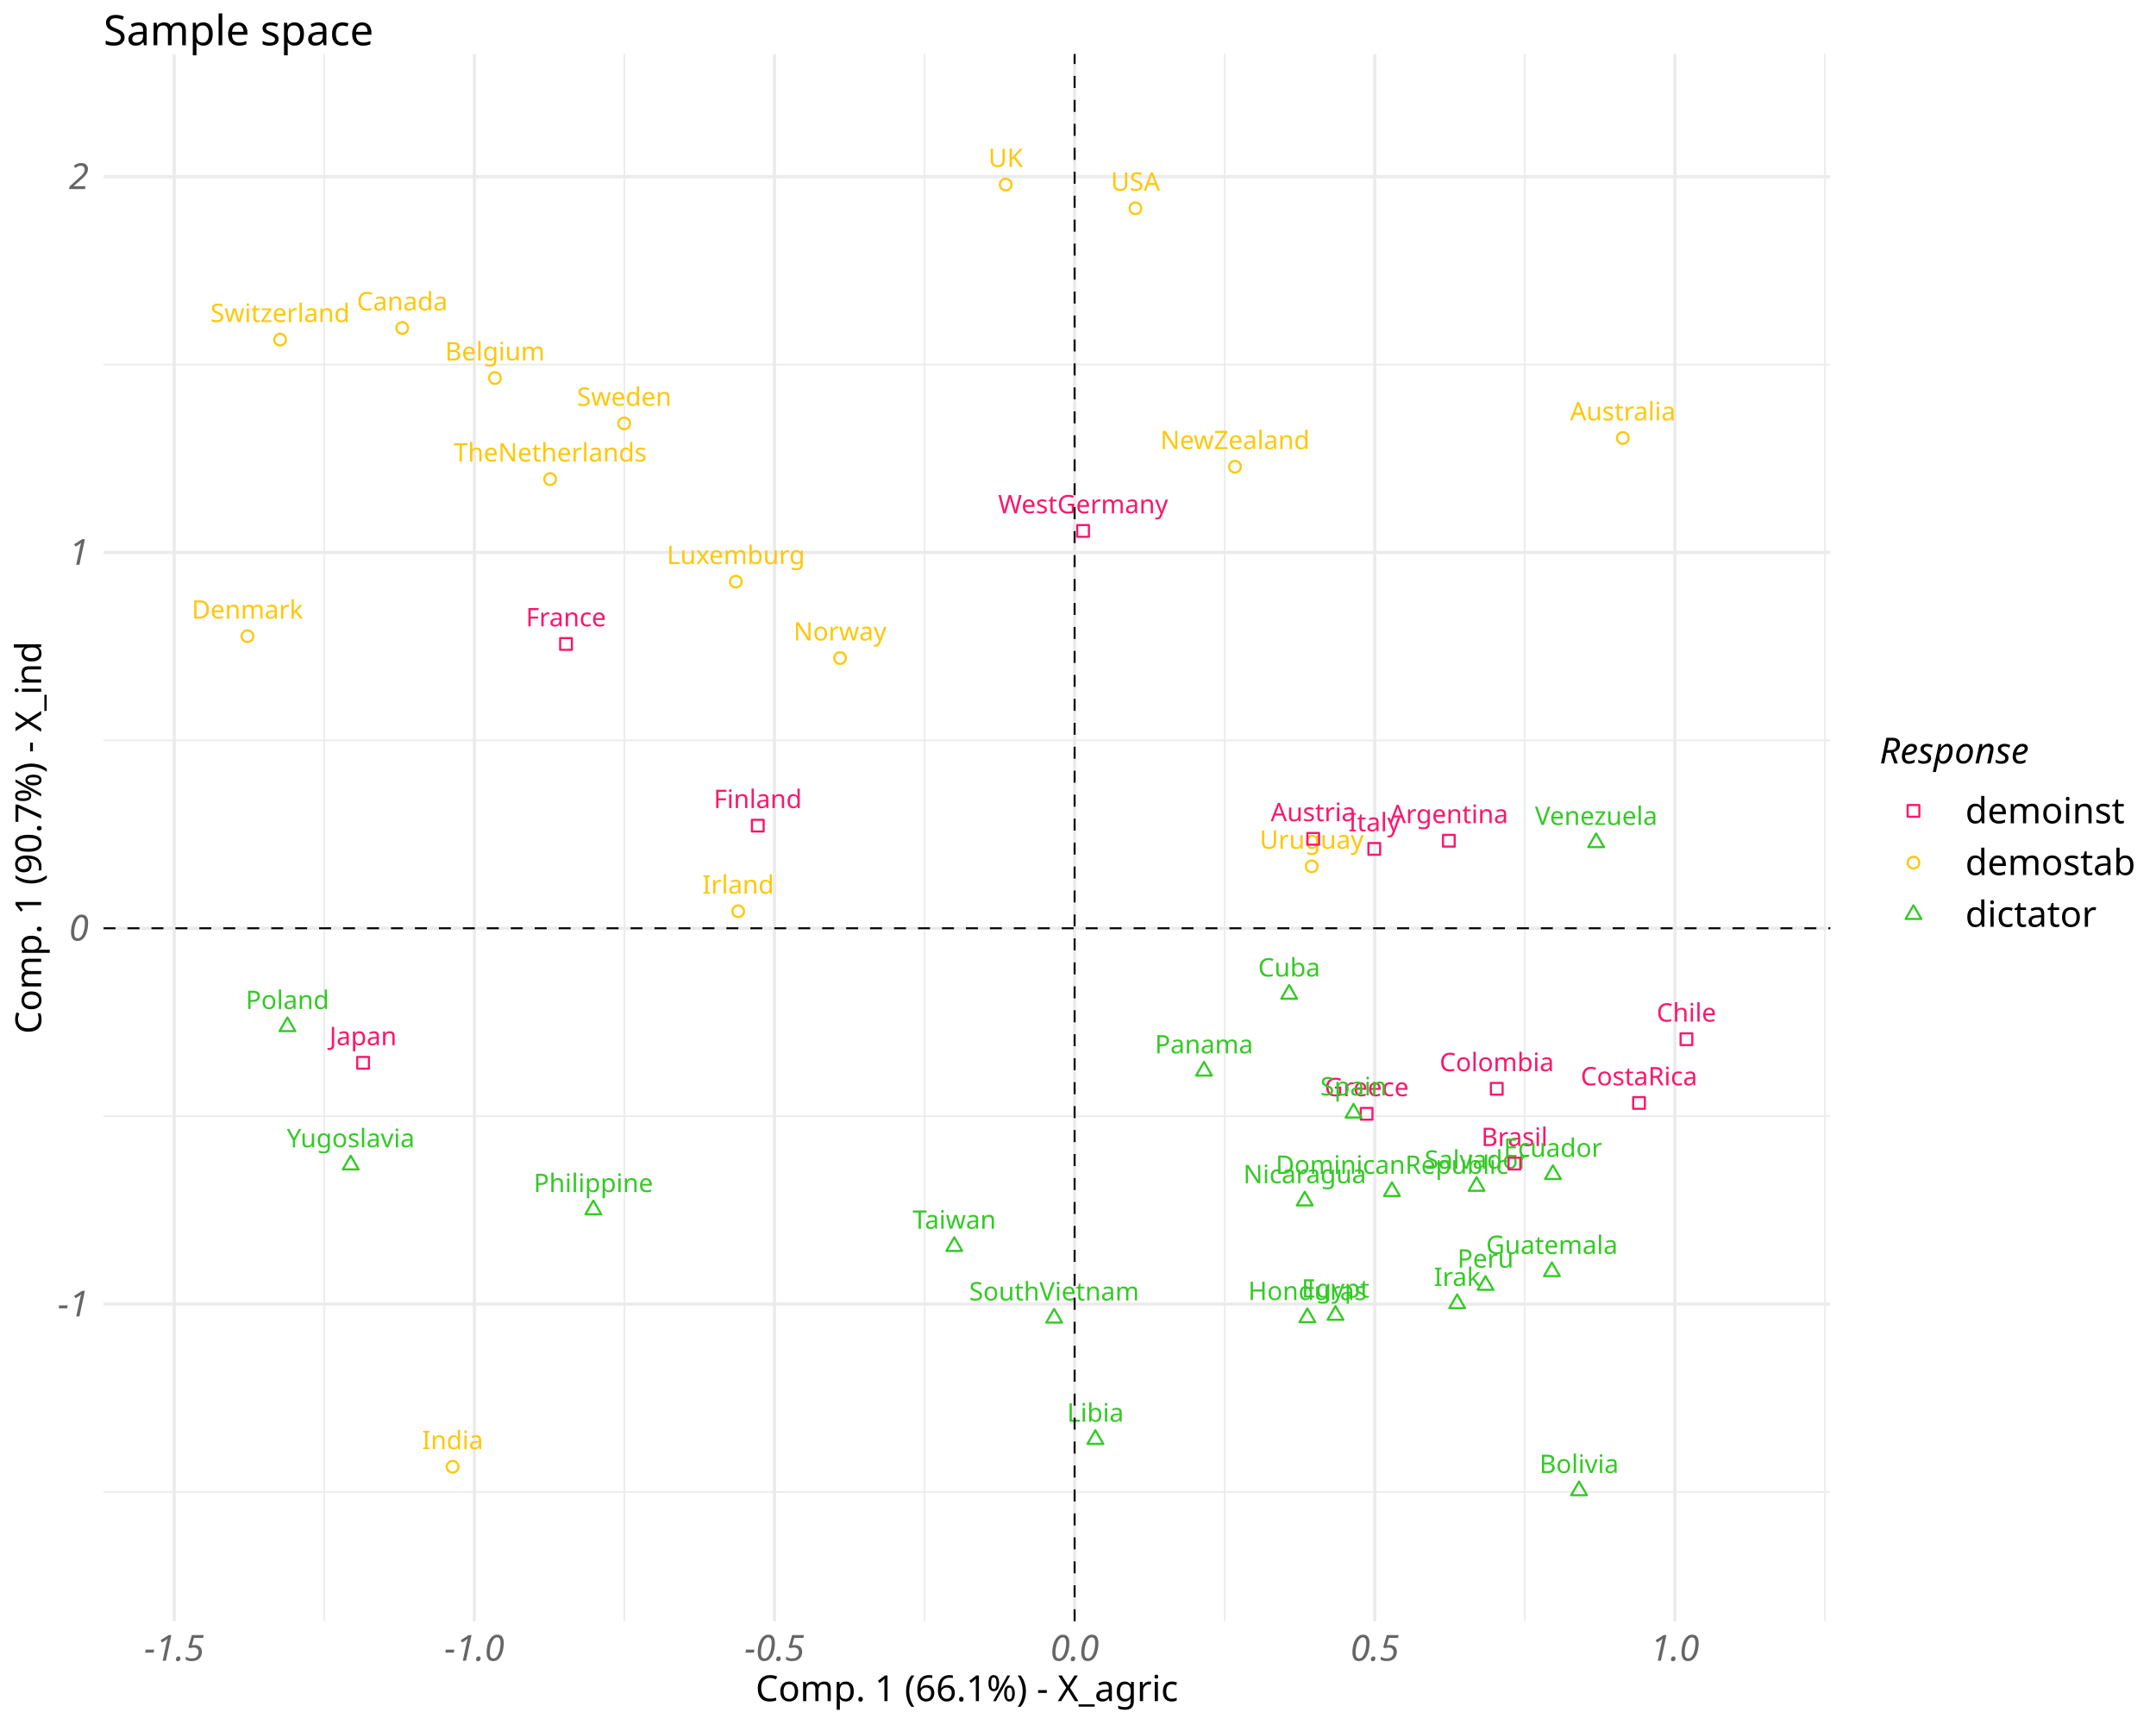
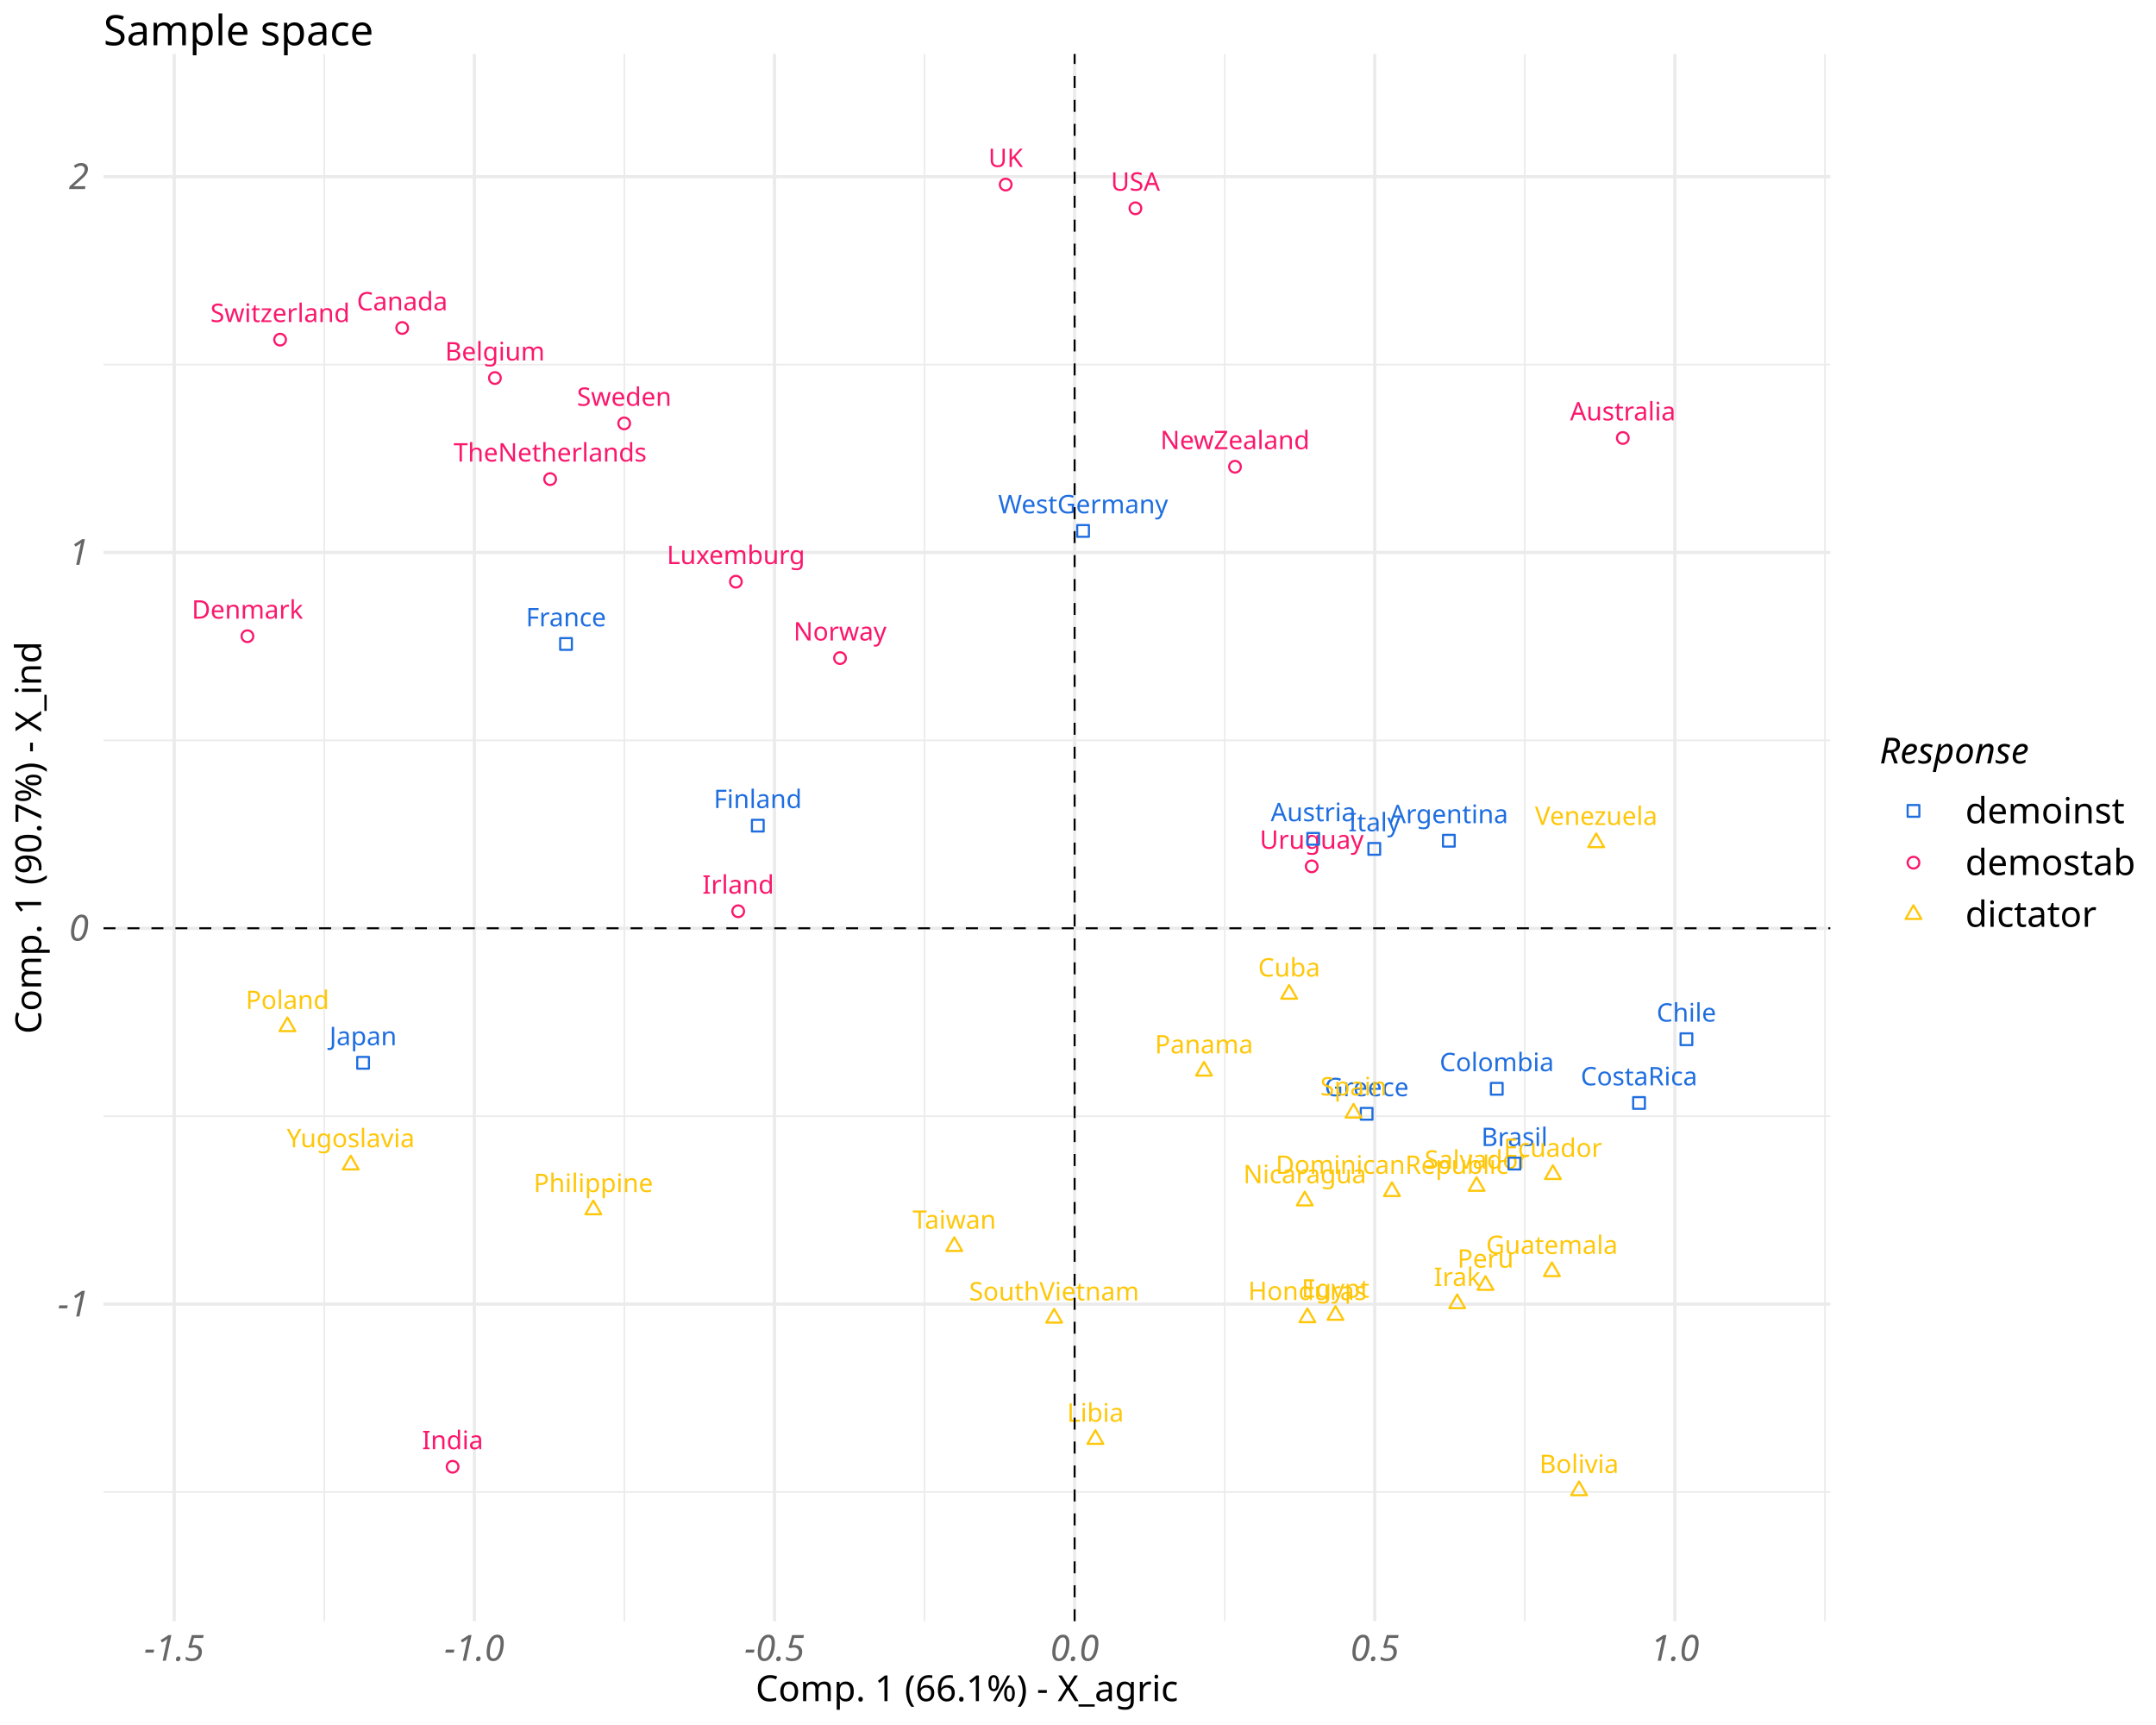
<svg xmlns="http://www.w3.org/2000/svg" class="svglite" data-engine-version="2.0" width="720.00pt" height="576.00pt" viewBox="0 0 720.00 576.00">
  <defs>
    <style type="text/css">
    .svglite line, .svglite polyline, .svglite polygon, .svglite path, .svglite rect, .svglite circle {
      fill: none;
      stroke: #000000;
      stroke-linecap: round;
      stroke-linejoin: round;
      stroke-miterlimit: 10.00;
    }
  </style>
  </defs>
  <rect width="100%" height="100%" style="stroke: none; fill: #FFFFFF;" />
  <defs>
    <clipPath id="cpMC4wMHw3MjAuMDB8MC4wMHw1NzYuMDA=">
      <rect x="0.00" y="0.00" width="720.00" height="576.00" />
    </clipPath>
  </defs>
  <g clip-path="url(#cpMC4wMHw3MjAuMDB8MC4wMHw1NzYuMDA=)">
</g>
  <defs>
    <clipPath id="cpMzQuNTd8NjExLjI0fDE4LjAyfDU0MS4zNQ==">
      <rect x="34.57" y="18.02" width="576.67" height="523.33" />
    </clipPath>
  </defs>
  <g clip-path="url(#cpMzQuNTd8NjExLjI0fDE4LjAyfDU0MS4zNQ==)">
    <polyline points="34.57,498.19 611.24,498.19 " style="stroke-width: 0.53; stroke: #EBEBEB; stroke-linecap: butt;" />
    <polyline points="34.57,372.71 611.24,372.71 " style="stroke-width: 0.53; stroke: #EBEBEB; stroke-linecap: butt;" />
    <polyline points="34.57,247.22 611.24,247.22 " style="stroke-width: 0.53; stroke: #EBEBEB; stroke-linecap: butt;" />
    <polyline points="34.57,121.73 611.24,121.73 " style="stroke-width: 0.53; stroke: #EBEBEB; stroke-linecap: butt;" />
    <polyline points="108.29,541.35 108.29,18.02 " style="stroke-width: 0.53; stroke: #EBEBEB; stroke-linecap: butt;" />
    <polyline points="208.52,541.35 208.52,18.02 " style="stroke-width: 0.53; stroke: #EBEBEB; stroke-linecap: butt;" />
    <polyline points="308.75,541.35 308.75,18.02 " style="stroke-width: 0.53; stroke: #EBEBEB; stroke-linecap: butt;" />
    <polyline points="408.99,541.35 408.99,18.02 " style="stroke-width: 0.53; stroke: #EBEBEB; stroke-linecap: butt;" />
    <polyline points="509.22,541.35 509.22,18.02 " style="stroke-width: 0.53; stroke: #EBEBEB; stroke-linecap: butt;" />
    <polyline points="609.45,541.35 609.45,18.02 " style="stroke-width: 0.53; stroke: #EBEBEB; stroke-linecap: butt;" />
    <polyline points="34.57,435.45 611.24,435.45 " style="stroke-width: 1.07; stroke: #EBEBEB; stroke-linecap: butt;" />
    <polyline points="34.57,309.96 611.24,309.96 " style="stroke-width: 1.07; stroke: #EBEBEB; stroke-linecap: butt;" />
    <polyline points="34.57,184.48 611.24,184.48 " style="stroke-width: 1.07; stroke: #EBEBEB; stroke-linecap: butt;" />
    <polyline points="34.57,58.99 611.24,58.99 " style="stroke-width: 1.07; stroke: #EBEBEB; stroke-linecap: butt;" />
    <polyline points="58.17,541.35 58.17,18.02 " style="stroke-width: 1.07; stroke: #EBEBEB; stroke-linecap: butt;" />
    <polyline points="158.41,541.35 158.41,18.02 " style="stroke-width: 1.07; stroke: #EBEBEB; stroke-linecap: butt;" />
    <polyline points="258.64,541.35 258.64,18.02 " style="stroke-width: 1.07; stroke: #EBEBEB; stroke-linecap: butt;" />
    <polyline points="358.87,541.35 358.87,18.02 " style="stroke-width: 1.07; stroke: #EBEBEB; stroke-linecap: butt;" />
    <polyline points="459.10,541.35 459.10,18.02 " style="stroke-width: 1.07; stroke: #EBEBEB; stroke-linecap: butt;" />
    <polyline points="559.33,541.35 559.33,18.02 " style="stroke-width: 1.07; stroke: #EBEBEB; stroke-linecap: butt;" />
-     <text x="483.84" y="274.86" text-anchor="middle" style="font-size: 8.54px; fill: #FB176C; font-family: sans;" textLength="36.54px" lengthAdjust="spacingAndGlyphs">Argentina</text>
-     <text x="541.94" y="140.38" text-anchor="middle" style="font-size: 8.54px; fill: #FFC709; font-family: sans;" textLength="33.21px" lengthAdjust="spacingAndGlyphs">Australia</text>
-     <text x="438.56" y="274.22" text-anchor="middle" style="font-size: 8.54px; fill: #FB176C; font-family: sans;" textLength="26.57px" lengthAdjust="spacingAndGlyphs">Austria</text>
-     <text x="165.28" y="120.36" text-anchor="middle" style="font-size: 8.54px; fill: #FFC709; font-family: sans;" textLength="30.84px" lengthAdjust="spacingAndGlyphs">Belgium</text>
-     <text x="527.33" y="491.86" text-anchor="middle" style="font-size: 8.54px; fill: #34C926; font-family: sans;" textLength="25.15px" lengthAdjust="spacingAndGlyphs">Bolivia</text>
-     <text x="505.75" y="382.67" text-anchor="middle" style="font-size: 8.54px; fill: #FB176C; font-family: sans;" textLength="21.35px" lengthAdjust="spacingAndGlyphs">Brasil</text>
-     <text x="134.32" y="103.65" text-anchor="middle" style="font-size: 8.54px; fill: #FFC709; font-family: sans;" textLength="29.90px" lengthAdjust="spacingAndGlyphs">Canada</text>
-     <text x="563.18" y="341.14" text-anchor="middle" style="font-size: 8.54px; fill: #FB176C; font-family: sans;" textLength="19.45px" lengthAdjust="spacingAndGlyphs">Chile</text>
-     <text x="499.85" y="357.69" text-anchor="middle" style="font-size: 8.54px; fill: #FB176C; font-family: sans;" textLength="36.06px" lengthAdjust="spacingAndGlyphs">Colombia</text>
-     <text x="547.35" y="362.42" text-anchor="middle" style="font-size: 8.54px; fill: #FB176C; font-family: sans;" textLength="39.38px" lengthAdjust="spacingAndGlyphs">CostaRica</text>
-     <text x="430.51" y="326.08" text-anchor="middle" style="font-size: 8.54px; fill: #34C926; font-family: sans;" textLength="20.41px" lengthAdjust="spacingAndGlyphs">Cuba</text>
-     <text x="82.63" y="206.57" text-anchor="middle" style="font-size: 8.54px; fill: #FFC709; font-family: sans;" textLength="34.64px" lengthAdjust="spacingAndGlyphs">Denmark</text>
-     <text x="464.85" y="391.97" text-anchor="middle" style="font-size: 8.54px; fill: #34C926; font-family: sans;" textLength="73.55px" lengthAdjust="spacingAndGlyphs">DominicanRepublic</text>
-     <text x="518.60" y="386.30" text-anchor="middle" style="font-size: 8.54px; fill: #34C926; font-family: sans;" textLength="31.80px" lengthAdjust="spacingAndGlyphs">Ecuador</text>
-     <text x="445.99" y="433.28" text-anchor="middle" style="font-size: 8.54px; fill: #34C926; font-family: sans;" textLength="21.83px" lengthAdjust="spacingAndGlyphs">Egypt</text>
-     <text x="493.11" y="390.23" text-anchor="middle" style="font-size: 8.54px; fill: #34C926; font-family: sans;" textLength="33.69px" lengthAdjust="spacingAndGlyphs">Salvador</text>
-     <text x="253.07" y="269.82" text-anchor="middle" style="font-size: 8.54px; fill: #FB176C; font-family: sans;" textLength="27.99px" lengthAdjust="spacingAndGlyphs">Finland</text>
-     <text x="189.02" y="209.15" text-anchor="middle" style="font-size: 8.54px; fill: #FB176C; font-family: sans;" textLength="26.57px" lengthAdjust="spacingAndGlyphs">France</text>
-     <text x="518.26" y="418.72" text-anchor="middle" style="font-size: 8.54px; fill: #34C926; font-family: sans;" textLength="41.76px" lengthAdjust="spacingAndGlyphs">Guatemala</text>
-     <text x="456.39" y="366.04" text-anchor="middle" style="font-size: 8.54px; fill: #FB176C; font-family: sans;" textLength="28.00px" lengthAdjust="spacingAndGlyphs">Greece</text>
-     <text x="436.60" y="434.10" text-anchor="middle" style="font-size: 8.54px; fill: #34C926; font-family: sans;" textLength="37.02px" lengthAdjust="spacingAndGlyphs">Honduras</text>
-     <text x="151.15" y="483.90" text-anchor="middle" style="font-size: 8.54px; fill: #FFC709; font-family: sans;" textLength="18.51px" lengthAdjust="spacingAndGlyphs">India</text>
-     <text x="486.63" y="429.40" text-anchor="middle" style="font-size: 8.54px; fill: #34C926; font-family: sans;" textLength="14.23px" lengthAdjust="spacingAndGlyphs">Irak</text>
-     <text x="246.52" y="298.41" text-anchor="middle" style="font-size: 8.54px; fill: #FFC709; font-family: sans;" textLength="21.35px" lengthAdjust="spacingAndGlyphs">Irland</text>
-     <text x="458.95" y="277.58" text-anchor="middle" style="font-size: 8.54px; fill: #FB176C; font-family: sans;" textLength="15.66px" lengthAdjust="spacingAndGlyphs">Italy</text>
-     <text x="121.26" y="349.01" text-anchor="middle" style="font-size: 8.54px; fill: #FB176C; font-family: sans;" textLength="23.26px" lengthAdjust="spacingAndGlyphs">Japan</text>
-     <text x="365.81" y="474.73" text-anchor="middle" style="font-size: 8.54px; fill: #34C926; font-family: sans;" textLength="18.03px" lengthAdjust="spacingAndGlyphs">Libia</text>
-     <text x="245.75" y="188.35" text-anchor="middle" style="font-size: 8.54px; fill: #FFC709; font-family: sans;" textLength="42.71px" lengthAdjust="spacingAndGlyphs">Luxemburg</text>
-     <text x="183.72" y="154.11" text-anchor="middle" style="font-size: 8.54px; fill: #FFC709; font-family: sans;" textLength="60.74px" lengthAdjust="spacingAndGlyphs">TheNetherlands</text>
-     <text x="412.43" y="149.98" text-anchor="middle" style="font-size: 8.54px; fill: #FFC709; font-family: sans;" textLength="47.93px" lengthAdjust="spacingAndGlyphs">NewZealand</text>
-     <text x="435.73" y="395.10" text-anchor="middle" style="font-size: 8.54px; fill: #34C926; font-family: sans;" textLength="38.91px" lengthAdjust="spacingAndGlyphs">Nicaragua</text>
-     <text x="280.53" y="213.87" text-anchor="middle" style="font-size: 8.54px; fill: #FFC709; font-family: sans;" textLength="28.94px" lengthAdjust="spacingAndGlyphs">Norway</text>
-     <text x="402.08" y="351.75" text-anchor="middle" style="font-size: 8.54px; fill: #34C926; font-family: sans;" textLength="31.80px" lengthAdjust="spacingAndGlyphs">Panama</text>
-     <text x="496.09" y="423.29" text-anchor="middle" style="font-size: 8.54px; fill: #34C926; font-family: sans;" textLength="18.03px" lengthAdjust="spacingAndGlyphs">Peru</text>
-     <text x="198.15" y="398.05" text-anchor="middle" style="font-size: 8.54px; fill: #34C926; font-family: sans;" textLength="37.01px" lengthAdjust="spacingAndGlyphs">Philippine</text>
-     <text x="95.99" y="336.92" text-anchor="middle" style="font-size: 8.54px; fill: #34C926; font-family: sans;" textLength="26.58px" lengthAdjust="spacingAndGlyphs">Poland</text>
-     <text x="352.03" y="434.23" text-anchor="middle" style="font-size: 8.54px; fill: #34C926; font-family: sans;" textLength="53.63px" lengthAdjust="spacingAndGlyphs">SouthVietnam</text>
-     <text x="452.01" y="365.78" text-anchor="middle" style="font-size: 8.54px; fill: #34C926; font-family: sans;" textLength="21.83px" lengthAdjust="spacingAndGlyphs">Spain</text>
-     <text x="208.45" y="135.51" text-anchor="middle" style="font-size: 8.54px; fill: #FFC709; font-family: sans;" textLength="30.85px" lengthAdjust="spacingAndGlyphs">Sweden</text>
-     <text x="93.54" y="107.54" text-anchor="middle" style="font-size: 8.54px; fill: #FFC709; font-family: sans;" textLength="44.13px" lengthAdjust="spacingAndGlyphs">Switzerland</text>
-     <text x="318.69" y="410.31" text-anchor="middle" style="font-size: 8.54px; fill: #34C926; font-family: sans;" textLength="27.52px" lengthAdjust="spacingAndGlyphs">Taiwan</text>
-     <text x="335.85" y="55.76" text-anchor="middle" style="font-size: 8.54px; fill: #FFC709; font-family: sans;" textLength="11.86px" lengthAdjust="spacingAndGlyphs">UK</text>
-     <text x="379.18" y="63.68" text-anchor="middle" style="font-size: 8.54px; fill: #FFC709; font-family: sans;" textLength="17.56px" lengthAdjust="spacingAndGlyphs">USA</text>
-     <text x="438.05" y="283.42" text-anchor="middle" style="font-size: 8.54px; fill: #FFC709; font-family: sans;" textLength="32.27px" lengthAdjust="spacingAndGlyphs">Uruguay</text>
-     <text x="533.05" y="275.47" text-anchor="middle" style="font-size: 8.54px; fill: #34C926; font-family: sans;" textLength="40.35px" lengthAdjust="spacingAndGlyphs">Venezuela</text>
-     <text x="361.70" y="171.41" text-anchor="middle" style="font-size: 8.54px; fill: #FB176C; font-family: sans;" textLength="54.56px" lengthAdjust="spacingAndGlyphs">WestGermany</text>
-     <text x="117.12" y="383.09" text-anchor="middle" style="font-size: 8.54px; fill: #34C926; font-family: sans;" textLength="41.77px" lengthAdjust="spacingAndGlyphs">Yugoslavia</text>
+     <text x="483.84" y="274.86" text-anchor="middle" style="font-size: 8.54px; fill: #1F6EE0; font-family: sans;" textLength="36.54px" lengthAdjust="spacingAndGlyphs">Argentina</text>
+     <text x="541.94" y="140.38" text-anchor="middle" style="font-size: 8.54px; fill: #FB176C; font-family: sans;" textLength="33.21px" lengthAdjust="spacingAndGlyphs">Australia</text>
+     <text x="438.56" y="274.22" text-anchor="middle" style="font-size: 8.54px; fill: #1F6EE0; font-family: sans;" textLength="26.57px" lengthAdjust="spacingAndGlyphs">Austria</text>
+     <text x="165.28" y="120.36" text-anchor="middle" style="font-size: 8.54px; fill: #FB176C; font-family: sans;" textLength="30.84px" lengthAdjust="spacingAndGlyphs">Belgium</text>
+     <text x="527.33" y="491.86" text-anchor="middle" style="font-size: 8.54px; fill: #FFC709; font-family: sans;" textLength="25.15px" lengthAdjust="spacingAndGlyphs">Bolivia</text>
+     <text x="505.75" y="382.67" text-anchor="middle" style="font-size: 8.54px; fill: #1F6EE0; font-family: sans;" textLength="21.35px" lengthAdjust="spacingAndGlyphs">Brasil</text>
+     <text x="134.32" y="103.65" text-anchor="middle" style="font-size: 8.54px; fill: #FB176C; font-family: sans;" textLength="29.90px" lengthAdjust="spacingAndGlyphs">Canada</text>
+     <text x="563.18" y="341.14" text-anchor="middle" style="font-size: 8.54px; fill: #1F6EE0; font-family: sans;" textLength="19.45px" lengthAdjust="spacingAndGlyphs">Chile</text>
+     <text x="499.85" y="357.69" text-anchor="middle" style="font-size: 8.54px; fill: #1F6EE0; font-family: sans;" textLength="36.06px" lengthAdjust="spacingAndGlyphs">Colombia</text>
+     <text x="547.35" y="362.42" text-anchor="middle" style="font-size: 8.54px; fill: #1F6EE0; font-family: sans;" textLength="39.38px" lengthAdjust="spacingAndGlyphs">CostaRica</text>
+     <text x="430.51" y="326.08" text-anchor="middle" style="font-size: 8.54px; fill: #FFC709; font-family: sans;" textLength="20.41px" lengthAdjust="spacingAndGlyphs">Cuba</text>
+     <text x="82.63" y="206.57" text-anchor="middle" style="font-size: 8.54px; fill: #FB176C; font-family: sans;" textLength="34.64px" lengthAdjust="spacingAndGlyphs">Denmark</text>
+     <text x="464.85" y="391.97" text-anchor="middle" style="font-size: 8.54px; fill: #FFC709; font-family: sans;" textLength="73.55px" lengthAdjust="spacingAndGlyphs">DominicanRepublic</text>
+     <text x="518.60" y="386.30" text-anchor="middle" style="font-size: 8.54px; fill: #FFC709; font-family: sans;" textLength="31.80px" lengthAdjust="spacingAndGlyphs">Ecuador</text>
+     <text x="445.99" y="433.28" text-anchor="middle" style="font-size: 8.54px; fill: #FFC709; font-family: sans;" textLength="21.83px" lengthAdjust="spacingAndGlyphs">Egypt</text>
+     <text x="493.11" y="390.23" text-anchor="middle" style="font-size: 8.54px; fill: #FFC709; font-family: sans;" textLength="33.69px" lengthAdjust="spacingAndGlyphs">Salvador</text>
+     <text x="253.07" y="269.82" text-anchor="middle" style="font-size: 8.54px; fill: #1F6EE0; font-family: sans;" textLength="27.99px" lengthAdjust="spacingAndGlyphs">Finland</text>
+     <text x="189.02" y="209.15" text-anchor="middle" style="font-size: 8.54px; fill: #1F6EE0; font-family: sans;" textLength="26.57px" lengthAdjust="spacingAndGlyphs">France</text>
+     <text x="518.26" y="418.72" text-anchor="middle" style="font-size: 8.54px; fill: #FFC709; font-family: sans;" textLength="41.76px" lengthAdjust="spacingAndGlyphs">Guatemala</text>
+     <text x="456.39" y="366.04" text-anchor="middle" style="font-size: 8.54px; fill: #1F6EE0; font-family: sans;" textLength="28.00px" lengthAdjust="spacingAndGlyphs">Greece</text>
+     <text x="436.60" y="434.10" text-anchor="middle" style="font-size: 8.54px; fill: #FFC709; font-family: sans;" textLength="37.02px" lengthAdjust="spacingAndGlyphs">Honduras</text>
+     <text x="151.15" y="483.90" text-anchor="middle" style="font-size: 8.54px; fill: #FB176C; font-family: sans;" textLength="18.51px" lengthAdjust="spacingAndGlyphs">India</text>
+     <text x="486.63" y="429.40" text-anchor="middle" style="font-size: 8.54px; fill: #FFC709; font-family: sans;" textLength="14.23px" lengthAdjust="spacingAndGlyphs">Irak</text>
+     <text x="246.52" y="298.41" text-anchor="middle" style="font-size: 8.54px; fill: #FB176C; font-family: sans;" textLength="21.35px" lengthAdjust="spacingAndGlyphs">Irland</text>
+     <text x="458.95" y="277.58" text-anchor="middle" style="font-size: 8.54px; fill: #1F6EE0; font-family: sans;" textLength="15.66px" lengthAdjust="spacingAndGlyphs">Italy</text>
+     <text x="121.26" y="349.01" text-anchor="middle" style="font-size: 8.54px; fill: #1F6EE0; font-family: sans;" textLength="23.26px" lengthAdjust="spacingAndGlyphs">Japan</text>
+     <text x="365.81" y="474.73" text-anchor="middle" style="font-size: 8.54px; fill: #FFC709; font-family: sans;" textLength="18.03px" lengthAdjust="spacingAndGlyphs">Libia</text>
+     <text x="245.75" y="188.35" text-anchor="middle" style="font-size: 8.54px; fill: #FB176C; font-family: sans;" textLength="42.71px" lengthAdjust="spacingAndGlyphs">Luxemburg</text>
+     <text x="183.72" y="154.11" text-anchor="middle" style="font-size: 8.54px; fill: #FB176C; font-family: sans;" textLength="60.74px" lengthAdjust="spacingAndGlyphs">TheNetherlands</text>
+     <text x="412.43" y="149.98" text-anchor="middle" style="font-size: 8.54px; fill: #FB176C; font-family: sans;" textLength="47.93px" lengthAdjust="spacingAndGlyphs">NewZealand</text>
+     <text x="435.73" y="395.10" text-anchor="middle" style="font-size: 8.54px; fill: #FFC709; font-family: sans;" textLength="38.91px" lengthAdjust="spacingAndGlyphs">Nicaragua</text>
+     <text x="280.53" y="213.87" text-anchor="middle" style="font-size: 8.54px; fill: #FB176C; font-family: sans;" textLength="28.94px" lengthAdjust="spacingAndGlyphs">Norway</text>
+     <text x="402.08" y="351.75" text-anchor="middle" style="font-size: 8.54px; fill: #FFC709; font-family: sans;" textLength="31.80px" lengthAdjust="spacingAndGlyphs">Panama</text>
+     <text x="496.09" y="423.29" text-anchor="middle" style="font-size: 8.54px; fill: #FFC709; font-family: sans;" textLength="18.03px" lengthAdjust="spacingAndGlyphs">Peru</text>
+     <text x="198.15" y="398.05" text-anchor="middle" style="font-size: 8.54px; fill: #FFC709; font-family: sans;" textLength="37.01px" lengthAdjust="spacingAndGlyphs">Philippine</text>
+     <text x="95.99" y="336.92" text-anchor="middle" style="font-size: 8.54px; fill: #FFC709; font-family: sans;" textLength="26.58px" lengthAdjust="spacingAndGlyphs">Poland</text>
+     <text x="352.03" y="434.23" text-anchor="middle" style="font-size: 8.54px; fill: #FFC709; font-family: sans;" textLength="53.63px" lengthAdjust="spacingAndGlyphs">SouthVietnam</text>
+     <text x="452.01" y="365.78" text-anchor="middle" style="font-size: 8.54px; fill: #FFC709; font-family: sans;" textLength="21.83px" lengthAdjust="spacingAndGlyphs">Spain</text>
+     <text x="208.45" y="135.51" text-anchor="middle" style="font-size: 8.54px; fill: #FB176C; font-family: sans;" textLength="30.85px" lengthAdjust="spacingAndGlyphs">Sweden</text>
+     <text x="93.54" y="107.54" text-anchor="middle" style="font-size: 8.54px; fill: #FB176C; font-family: sans;" textLength="44.13px" lengthAdjust="spacingAndGlyphs">Switzerland</text>
+     <text x="318.69" y="410.31" text-anchor="middle" style="font-size: 8.54px; fill: #FFC709; font-family: sans;" textLength="27.52px" lengthAdjust="spacingAndGlyphs">Taiwan</text>
+     <text x="335.85" y="55.76" text-anchor="middle" style="font-size: 8.54px; fill: #FB176C; font-family: sans;" textLength="11.86px" lengthAdjust="spacingAndGlyphs">UK</text>
+     <text x="379.18" y="63.68" text-anchor="middle" style="font-size: 8.54px; fill: #FB176C; font-family: sans;" textLength="17.56px" lengthAdjust="spacingAndGlyphs">USA</text>
+     <text x="438.05" y="283.42" text-anchor="middle" style="font-size: 8.54px; fill: #FB176C; font-family: sans;" textLength="32.27px" lengthAdjust="spacingAndGlyphs">Uruguay</text>
+     <text x="533.05" y="275.47" text-anchor="middle" style="font-size: 8.54px; fill: #FFC709; font-family: sans;" textLength="40.35px" lengthAdjust="spacingAndGlyphs">Venezuela</text>
+     <text x="361.70" y="171.41" text-anchor="middle" style="font-size: 8.54px; fill: #1F6EE0; font-family: sans;" textLength="54.56px" lengthAdjust="spacingAndGlyphs">WestGermany</text>
+     <text x="117.12" y="383.09" text-anchor="middle" style="font-size: 8.54px; fill: #FFC709; font-family: sans;" textLength="41.77px" lengthAdjust="spacingAndGlyphs">Yugoslavia</text>
    <line x1="358.87" y1="541.35" x2="358.87" y2="18.02" style="stroke-width: 0.64; stroke-dasharray: 4.00,4.00; stroke-linecap: butt;" />
    <line x1="34.57" y1="309.96" x2="611.24" y2="309.96" style="stroke-width: 0.64; stroke-dasharray: 4.00,4.00; stroke-linecap: butt;" />
-     <rect x="481.89" y="278.78" width="3.91" height="3.91" style="stroke-width: 0.71; stroke: #FB176C;" />
-     <circle cx="541.94" cy="146.25" r="1.95" style="stroke-width: 0.71; stroke: #FFC709;" />
-     <rect x="436.60" y="278.14" width="3.91" height="3.91" style="stroke-width: 0.71; stroke: #FB176C;" />
-     <circle cx="165.28" cy="126.23" r="1.95" style="stroke-width: 0.71; stroke: #FFC709;" />
-     <polygon points="527.33,494.70 529.96,499.26 524.70,499.26 " style="stroke-width: 0.71; stroke: #34C926; fill: none;" />
-     <rect x="503.79" y="386.59" width="3.91" height="3.91" style="stroke-width: 0.71; stroke: #FB176C;" />
-     <circle cx="134.32" cy="109.52" r="1.95" style="stroke-width: 0.71; stroke: #FFC709;" />
-     <rect x="561.23" y="345.06" width="3.91" height="3.91" style="stroke-width: 0.71; stroke: #FB176C;" />
-     <rect x="497.89" y="361.61" width="3.91" height="3.91" style="stroke-width: 0.71; stroke: #FB176C;" />
-     <rect x="545.40" y="366.34" width="3.91" height="3.91" style="stroke-width: 0.71; stroke: #FB176C;" />
-     <polygon points="430.51,328.91 433.14,333.47 427.88,333.47 " style="stroke-width: 0.71; stroke: #34C926; fill: none;" />
-     <circle cx="82.63" cy="212.44" r="1.95" style="stroke-width: 0.71; stroke: #FFC709;" />
-     <polygon points="464.85,394.81 467.48,399.37 462.21,399.37 " style="stroke-width: 0.71; stroke: #34C926; fill: none;" />
-     <polygon points="518.60,389.13 521.23,393.69 515.97,393.69 " style="stroke-width: 0.71; stroke: #34C926; fill: none;" />
-     <polygon points="445.99,436.12 448.62,440.68 443.36,440.68 " style="stroke-width: 0.71; stroke: #34C926; fill: none;" />
-     <polygon points="493.11,393.07 495.74,397.63 490.48,397.63 " style="stroke-width: 0.71; stroke: #34C926; fill: none;" />
-     <rect x="251.11" y="273.74" width="3.91" height="3.91" style="stroke-width: 0.71; stroke: #FB176C;" />
-     <rect x="187.07" y="213.07" width="3.91" height="3.91" style="stroke-width: 0.71; stroke: #FB176C;" />
-     <polygon points="518.26,421.55 520.90,426.11 515.63,426.11 " style="stroke-width: 0.71; stroke: #34C926; fill: none;" />
-     <rect x="454.43" y="369.96" width="3.91" height="3.91" style="stroke-width: 0.71; stroke: #FB176C;" />
-     <polygon points="436.60,436.93 439.23,441.49 433.97,441.49 " style="stroke-width: 0.71; stroke: #34C926; fill: none;" />
-     <circle cx="151.15" cy="489.77" r="1.95" style="stroke-width: 0.71; stroke: #FFC709;" />
-     <polygon points="486.63,432.24 489.26,436.80 484.00,436.80 " style="stroke-width: 0.71; stroke: #34C926; fill: none;" />
-     <circle cx="246.52" cy="304.28" r="1.95" style="stroke-width: 0.71; stroke: #FFC709;" />
-     <rect x="456.99" y="281.50" width="3.91" height="3.91" style="stroke-width: 0.71; stroke: #FB176C;" />
-     <rect x="119.30" y="352.93" width="3.91" height="3.91" style="stroke-width: 0.71; stroke: #FB176C;" />
-     <polygon points="365.81,477.57 368.44,482.13 363.18,482.13 " style="stroke-width: 0.71; stroke: #34C926; fill: none;" />
-     <circle cx="245.75" cy="194.23" r="1.95" style="stroke-width: 0.71; stroke: #FFC709;" />
-     <circle cx="183.72" cy="159.98" r="1.95" style="stroke-width: 0.71; stroke: #FFC709;" />
-     <circle cx="412.43" cy="155.85" r="1.95" style="stroke-width: 0.71; stroke: #FFC709;" />
-     <polygon points="435.73,397.94 438.37,402.50 433.10,402.50 " style="stroke-width: 0.71; stroke: #34C926; fill: none;" />
-     <circle cx="280.53" cy="219.75" r="1.95" style="stroke-width: 0.71; stroke: #FFC709;" />
-     <polygon points="402.08,354.59 404.71,359.15 399.45,359.15 " style="stroke-width: 0.71; stroke: #34C926; fill: none;" />
-     <polygon points="496.09,426.12 498.73,430.68 493.46,430.68 " style="stroke-width: 0.71; stroke: #34C926; fill: none;" />
-     <polygon points="198.15,400.89 200.79,405.45 195.52,405.45 " style="stroke-width: 0.71; stroke: #34C926; fill: none;" />
-     <polygon points="95.99,339.75 98.62,344.31 93.35,344.31 " style="stroke-width: 0.71; stroke: #34C926; fill: none;" />
-     <polygon points="352.03,437.06 354.67,441.62 349.40,441.62 " style="stroke-width: 0.71; stroke: #34C926; fill: none;" />
-     <polygon points="452.01,368.61 454.64,373.17 449.37,373.17 " style="stroke-width: 0.71; stroke: #34C926; fill: none;" />
-     <circle cx="208.45" cy="141.38" r="1.95" style="stroke-width: 0.71; stroke: #FFC709;" />
-     <circle cx="93.54" cy="113.41" r="1.95" style="stroke-width: 0.71; stroke: #FFC709;" />
-     <polygon points="318.69,413.14 321.32,417.70 316.06,417.70 " style="stroke-width: 0.71; stroke: #34C926; fill: none;" />
-     <circle cx="335.85" cy="61.63" r="1.95" style="stroke-width: 0.71; stroke: #FFC709;" />
-     <circle cx="379.18" cy="69.56" r="1.95" style="stroke-width: 0.71; stroke: #FFC709;" />
-     <circle cx="438.05" cy="289.29" r="1.95" style="stroke-width: 0.71; stroke: #FFC709;" />
-     <polygon points="533.05,278.31 535.68,282.87 530.41,282.87 " style="stroke-width: 0.71; stroke: #34C926; fill: none;" />
-     <rect x="359.74" y="175.33" width="3.91" height="3.91" style="stroke-width: 0.71; stroke: #FB176C;" />
-     <polygon points="117.12,385.92 119.75,390.48 114.49,390.48 " style="stroke-width: 0.71; stroke: #34C926; fill: none;" />
+     <rect x="481.89" y="278.78" width="3.91" height="3.91" style="stroke-width: 0.71; stroke: #1F6EE0;" />
+     <circle cx="541.94" cy="146.25" r="1.95" style="stroke-width: 0.71; stroke: #FB176C;" />
+     <rect x="436.60" y="278.14" width="3.91" height="3.91" style="stroke-width: 0.71; stroke: #1F6EE0;" />
+     <circle cx="165.28" cy="126.23" r="1.95" style="stroke-width: 0.71; stroke: #FB176C;" />
+     <polygon points="527.33,494.70 529.96,499.26 524.70,499.26 " style="stroke-width: 0.71; stroke: #FFC709; fill: none;" />
+     <rect x="503.79" y="386.59" width="3.91" height="3.91" style="stroke-width: 0.71; stroke: #1F6EE0;" />
+     <circle cx="134.32" cy="109.52" r="1.95" style="stroke-width: 0.71; stroke: #FB176C;" />
+     <rect x="561.23" y="345.06" width="3.91" height="3.91" style="stroke-width: 0.71; stroke: #1F6EE0;" />
+     <rect x="497.89" y="361.61" width="3.91" height="3.91" style="stroke-width: 0.71; stroke: #1F6EE0;" />
+     <rect x="545.40" y="366.34" width="3.91" height="3.91" style="stroke-width: 0.71; stroke: #1F6EE0;" />
+     <polygon points="430.51,328.91 433.14,333.47 427.88,333.47 " style="stroke-width: 0.71; stroke: #FFC709; fill: none;" />
+     <circle cx="82.63" cy="212.44" r="1.95" style="stroke-width: 0.71; stroke: #FB176C;" />
+     <polygon points="464.85,394.81 467.48,399.37 462.21,399.37 " style="stroke-width: 0.71; stroke: #FFC709; fill: none;" />
+     <polygon points="518.60,389.13 521.23,393.69 515.97,393.69 " style="stroke-width: 0.71; stroke: #FFC709; fill: none;" />
+     <polygon points="445.99,436.12 448.62,440.68 443.36,440.68 " style="stroke-width: 0.71; stroke: #FFC709; fill: none;" />
+     <polygon points="493.11,393.07 495.74,397.63 490.48,397.63 " style="stroke-width: 0.71; stroke: #FFC709; fill: none;" />
+     <rect x="251.11" y="273.74" width="3.91" height="3.91" style="stroke-width: 0.71; stroke: #1F6EE0;" />
+     <rect x="187.07" y="213.07" width="3.91" height="3.91" style="stroke-width: 0.71; stroke: #1F6EE0;" />
+     <polygon points="518.26,421.55 520.90,426.11 515.63,426.11 " style="stroke-width: 0.71; stroke: #FFC709; fill: none;" />
+     <rect x="454.43" y="369.96" width="3.91" height="3.91" style="stroke-width: 0.71; stroke: #1F6EE0;" />
+     <polygon points="436.60,436.93 439.23,441.49 433.97,441.49 " style="stroke-width: 0.71; stroke: #FFC709; fill: none;" />
+     <circle cx="151.15" cy="489.77" r="1.95" style="stroke-width: 0.71; stroke: #FB176C;" />
+     <polygon points="486.63,432.24 489.26,436.80 484.00,436.80 " style="stroke-width: 0.71; stroke: #FFC709; fill: none;" />
+     <circle cx="246.52" cy="304.28" r="1.95" style="stroke-width: 0.71; stroke: #FB176C;" />
+     <rect x="456.99" y="281.50" width="3.91" height="3.91" style="stroke-width: 0.71; stroke: #1F6EE0;" />
+     <rect x="119.30" y="352.93" width="3.91" height="3.91" style="stroke-width: 0.71; stroke: #1F6EE0;" />
+     <polygon points="365.81,477.57 368.44,482.13 363.18,482.13 " style="stroke-width: 0.71; stroke: #FFC709; fill: none;" />
+     <circle cx="245.75" cy="194.23" r="1.95" style="stroke-width: 0.71; stroke: #FB176C;" />
+     <circle cx="183.72" cy="159.98" r="1.95" style="stroke-width: 0.71; stroke: #FB176C;" />
+     <circle cx="412.43" cy="155.85" r="1.95" style="stroke-width: 0.71; stroke: #FB176C;" />
+     <polygon points="435.73,397.94 438.37,402.50 433.10,402.50 " style="stroke-width: 0.71; stroke: #FFC709; fill: none;" />
+     <circle cx="280.53" cy="219.75" r="1.95" style="stroke-width: 0.71; stroke: #FB176C;" />
+     <polygon points="402.08,354.59 404.71,359.15 399.45,359.15 " style="stroke-width: 0.71; stroke: #FFC709; fill: none;" />
+     <polygon points="496.09,426.12 498.73,430.68 493.46,430.68 " style="stroke-width: 0.71; stroke: #FFC709; fill: none;" />
+     <polygon points="198.15,400.89 200.79,405.45 195.52,405.45 " style="stroke-width: 0.71; stroke: #FFC709; fill: none;" />
+     <polygon points="95.99,339.75 98.62,344.31 93.35,344.31 " style="stroke-width: 0.71; stroke: #FFC709; fill: none;" />
+     <polygon points="352.03,437.06 354.67,441.62 349.40,441.62 " style="stroke-width: 0.71; stroke: #FFC709; fill: none;" />
+     <polygon points="452.01,368.61 454.64,373.17 449.37,373.17 " style="stroke-width: 0.71; stroke: #FFC709; fill: none;" />
+     <circle cx="208.45" cy="141.38" r="1.95" style="stroke-width: 0.71; stroke: #FB176C;" />
+     <circle cx="93.54" cy="113.41" r="1.95" style="stroke-width: 0.71; stroke: #FB176C;" />
+     <polygon points="318.69,413.14 321.32,417.70 316.06,417.70 " style="stroke-width: 0.71; stroke: #FFC709; fill: none;" />
+     <circle cx="335.85" cy="61.63" r="1.95" style="stroke-width: 0.71; stroke: #FB176C;" />
+     <circle cx="379.18" cy="69.56" r="1.95" style="stroke-width: 0.71; stroke: #FB176C;" />
+     <circle cx="438.05" cy="289.29" r="1.95" style="stroke-width: 0.71; stroke: #FB176C;" />
+     <polygon points="533.05,278.31 535.68,282.87 530.41,282.87 " style="stroke-width: 0.71; stroke: #FFC709; fill: none;" />
+     <rect x="359.74" y="175.33" width="3.91" height="3.91" style="stroke-width: 0.71; stroke: #1F6EE0;" />
+     <polygon points="117.12,385.92 119.75,390.48 114.49,390.48 " style="stroke-width: 0.71; stroke: #FFC709; fill: none;" />
  </g>
  <g clip-path="url(#cpMC4wMHw3MjAuMDB8MC4wMHw1NzYuMDA=)">
    <text x="29.64" y="439.58" text-anchor="end" style="font-size: 12.00px; font-style: italic; fill: #666666; font-family: sans;" textLength="10.67px" lengthAdjust="spacingAndGlyphs">-1</text>
    <text x="29.64" y="314.09" text-anchor="end" style="font-size: 12.00px; font-style: italic; fill: #666666; font-family: sans;" textLength="6.67px" lengthAdjust="spacingAndGlyphs">0</text>
    <text x="29.64" y="188.61" text-anchor="end" style="font-size: 12.00px; font-style: italic; fill: #666666; font-family: sans;" textLength="6.67px" lengthAdjust="spacingAndGlyphs">1</text>
    <text x="29.64" y="63.12" text-anchor="end" style="font-size: 12.00px; font-style: italic; fill: #666666; font-family: sans;" textLength="6.67px" lengthAdjust="spacingAndGlyphs">2</text>
    <text x="58.17" y="554.54" text-anchor="middle" style="font-size: 12.00px; font-style: italic; fill: #666666; font-family: sans;" textLength="20.68px" lengthAdjust="spacingAndGlyphs">-1.5</text>
    <text x="158.41" y="554.54" text-anchor="middle" style="font-size: 12.00px; font-style: italic; fill: #666666; font-family: sans;" textLength="20.68px" lengthAdjust="spacingAndGlyphs">-1.0</text>
    <text x="258.64" y="554.54" text-anchor="middle" style="font-size: 12.00px; font-style: italic; fill: #666666; font-family: sans;" textLength="20.68px" lengthAdjust="spacingAndGlyphs">-0.5</text>
    <text x="358.87" y="554.54" text-anchor="middle" style="font-size: 12.00px; font-style: italic; fill: #666666; font-family: sans;" textLength="16.68px" lengthAdjust="spacingAndGlyphs">0.0</text>
    <text x="459.10" y="554.54" text-anchor="middle" style="font-size: 12.00px; font-style: italic; fill: #666666; font-family: sans;" textLength="16.68px" lengthAdjust="spacingAndGlyphs">0.5</text>
    <text x="559.33" y="554.54" text-anchor="middle" style="font-size: 12.00px; font-style: italic; fill: #666666; font-family: sans;" textLength="16.68px" lengthAdjust="spacingAndGlyphs">1.0</text>
    <text x="322.90" y="568.03" text-anchor="middle" style="font-size: 12.00px; font-family: sans;" textLength="142.07px" lengthAdjust="spacingAndGlyphs">Comp. 1 (66.1%) - X_agric</text>
    <text transform="translate(13.74,279.69) rotate(-90)" text-anchor="middle" style="font-size: 12.00px; font-family: sans;" textLength="132.07px" lengthAdjust="spacingAndGlyphs">Comp. 1 (90.7%) - X_ind</text>
    <text x="627.68" y="254.91" style="font-size: 12.00px; font-style: italic; font-family: sans;" textLength="54.05px" lengthAdjust="spacingAndGlyphs">Response</text>
-     <rect x="637.06" y="268.81" width="3.91" height="3.91" style="stroke-width: 0.71; stroke: #FB176C;" />
-     <circle cx="639.01" cy="288.05" r="1.95" style="stroke-width: 0.71; stroke: #FFC709;" />
-     <polygon points="639.01,302.29 641.65,306.85 636.38,306.85 " style="stroke-width: 0.71; stroke: #34C926; fill: none;" />
+     <rect x="637.06" y="268.81" width="3.91" height="3.91" style="stroke-width: 0.71; stroke: #1F6EE0;" />
+     <circle cx="639.01" cy="288.05" r="1.95" style="stroke-width: 0.71; stroke: #FB176C;" />
+     <polygon points="639.01,302.29 641.65,306.85 636.38,306.85 " style="stroke-width: 0.71; stroke: #FFC709; fill: none;" />
    <text x="656.33" y="274.90" style="font-size: 12.00px; font-family: sans;" textLength="48.70px" lengthAdjust="spacingAndGlyphs">demoinst</text>
    <text x="656.33" y="292.18" style="font-size: 12.00px; font-family: sans;" textLength="52.71px" lengthAdjust="spacingAndGlyphs">demostab</text>
    <text x="656.33" y="309.46" style="font-size: 12.00px; font-family: sans;" textLength="39.36px" lengthAdjust="spacingAndGlyphs">dictator</text>
    <text x="34.57" y="15.11" style="font-size: 14.00px; font-family: sans;" textLength="88.74px" lengthAdjust="spacingAndGlyphs">Sample space</text>
  </g>
</svg>
